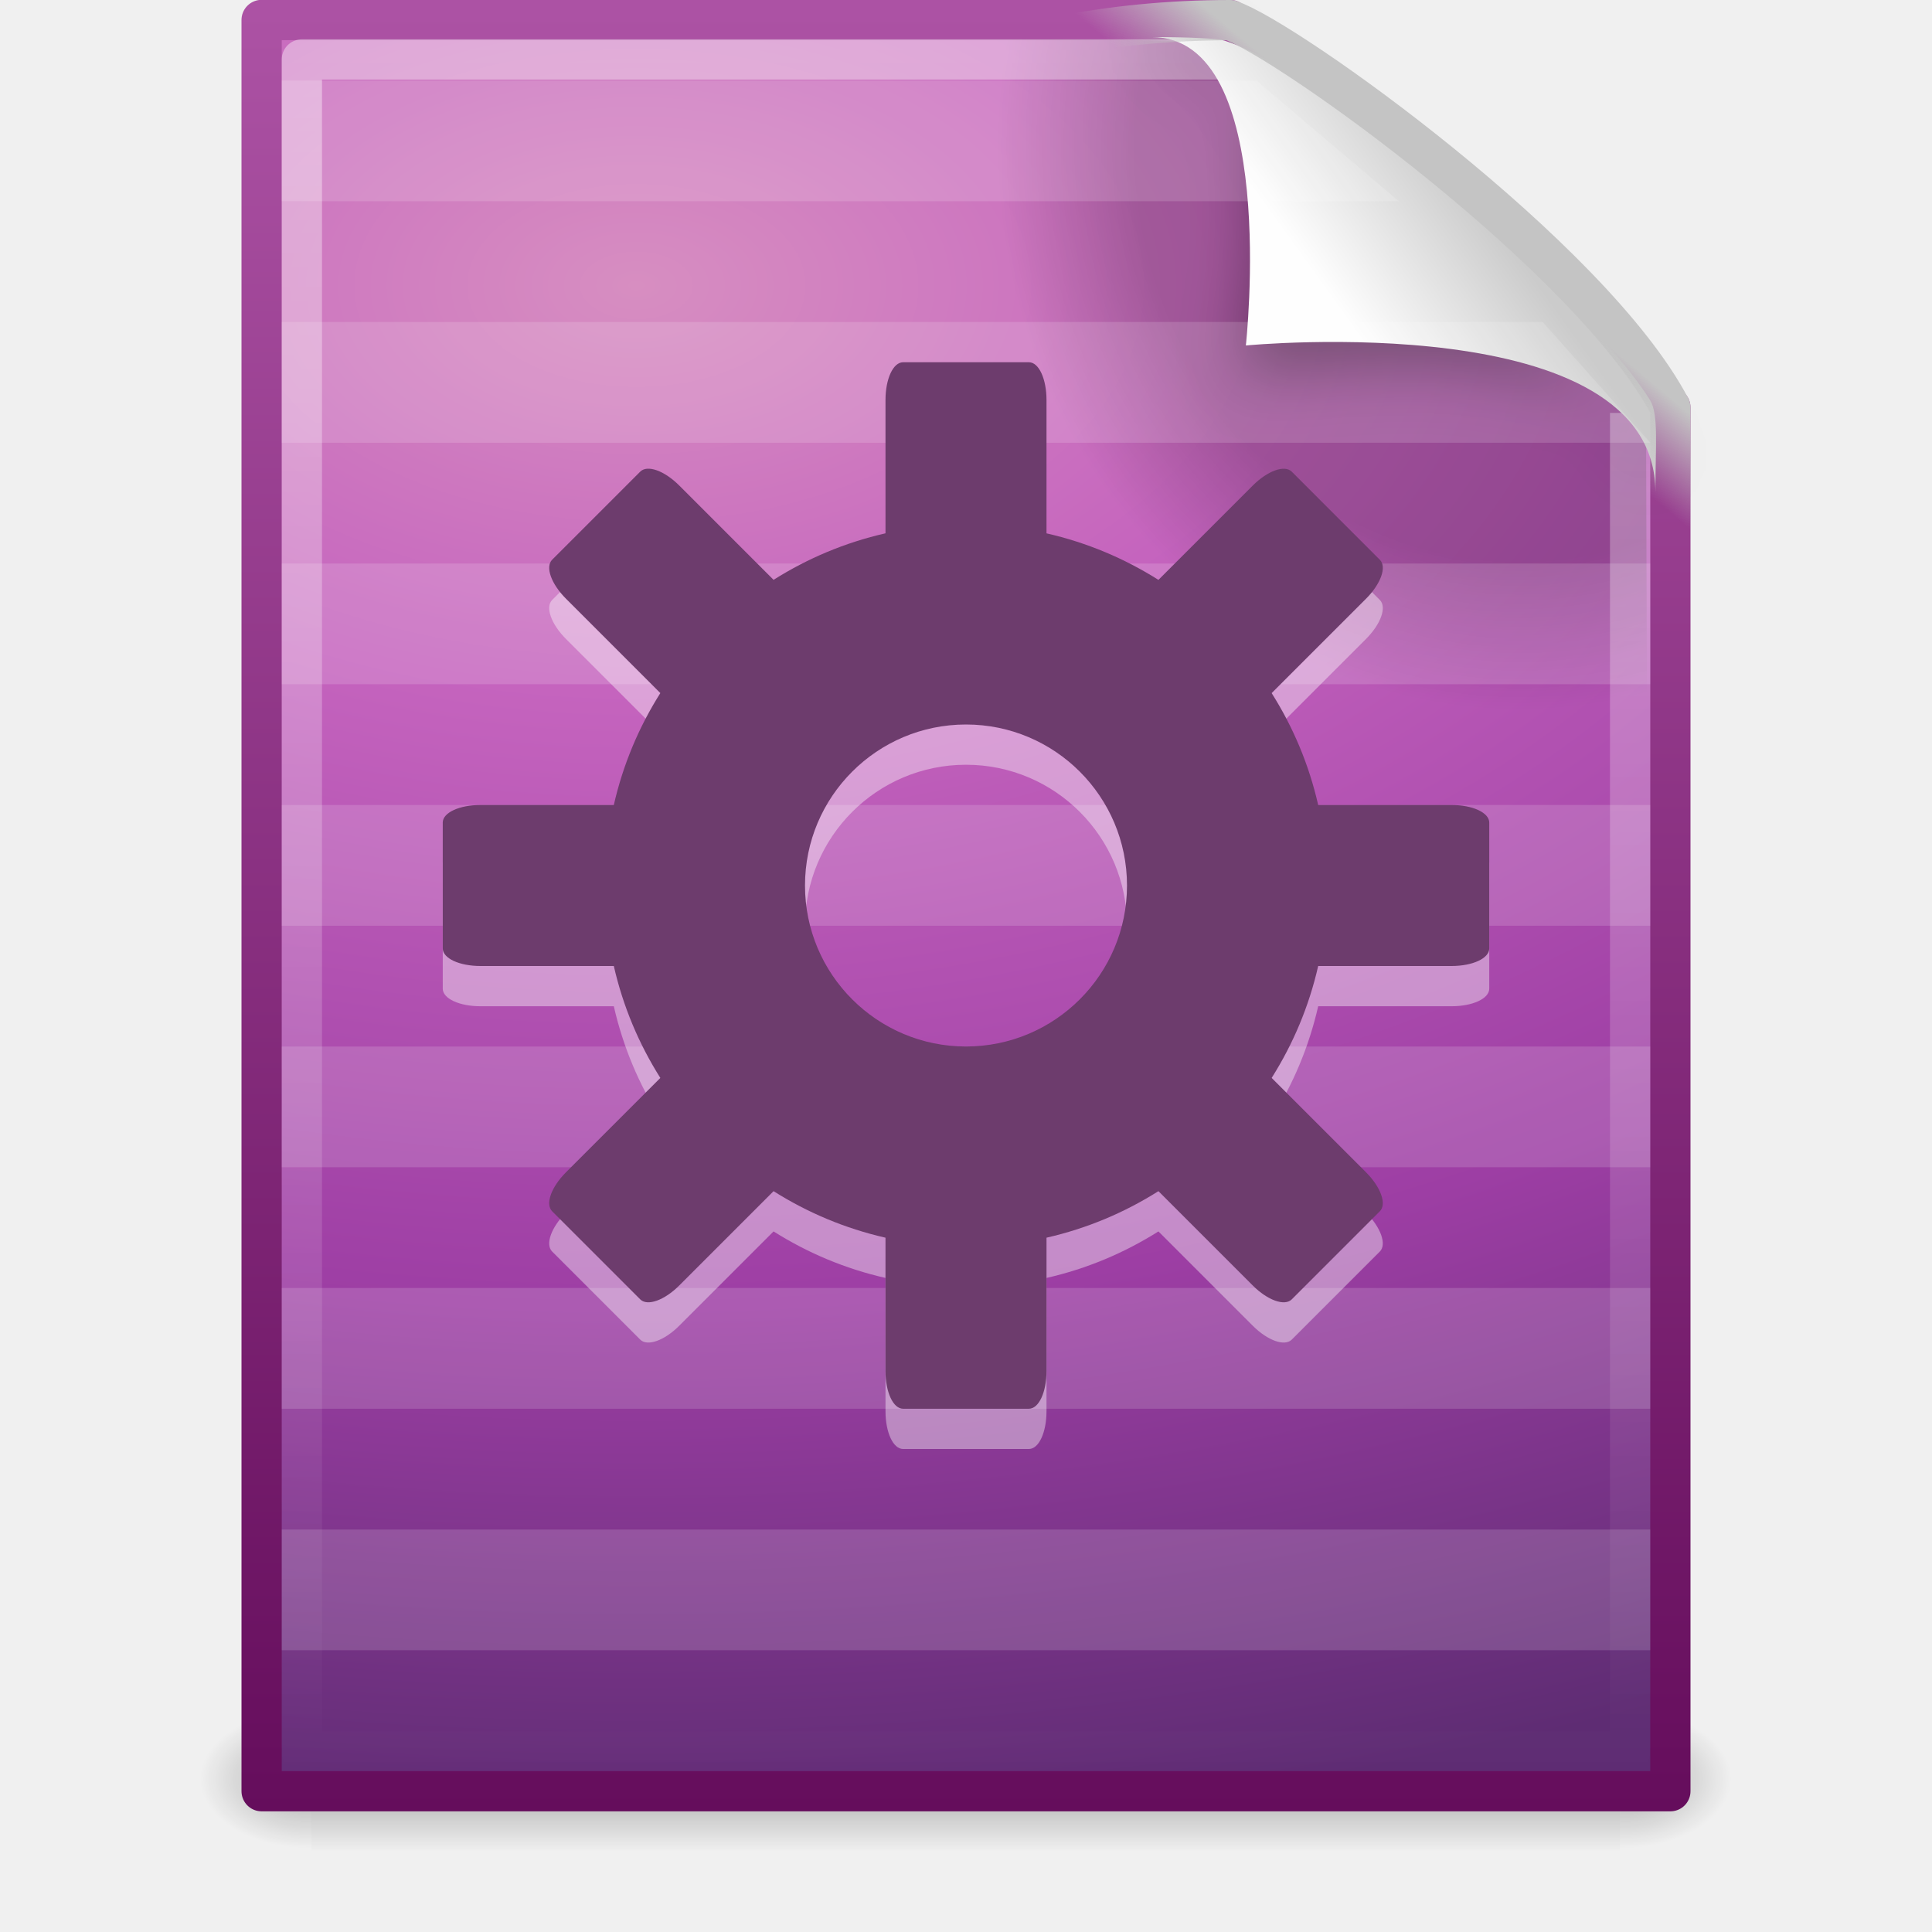
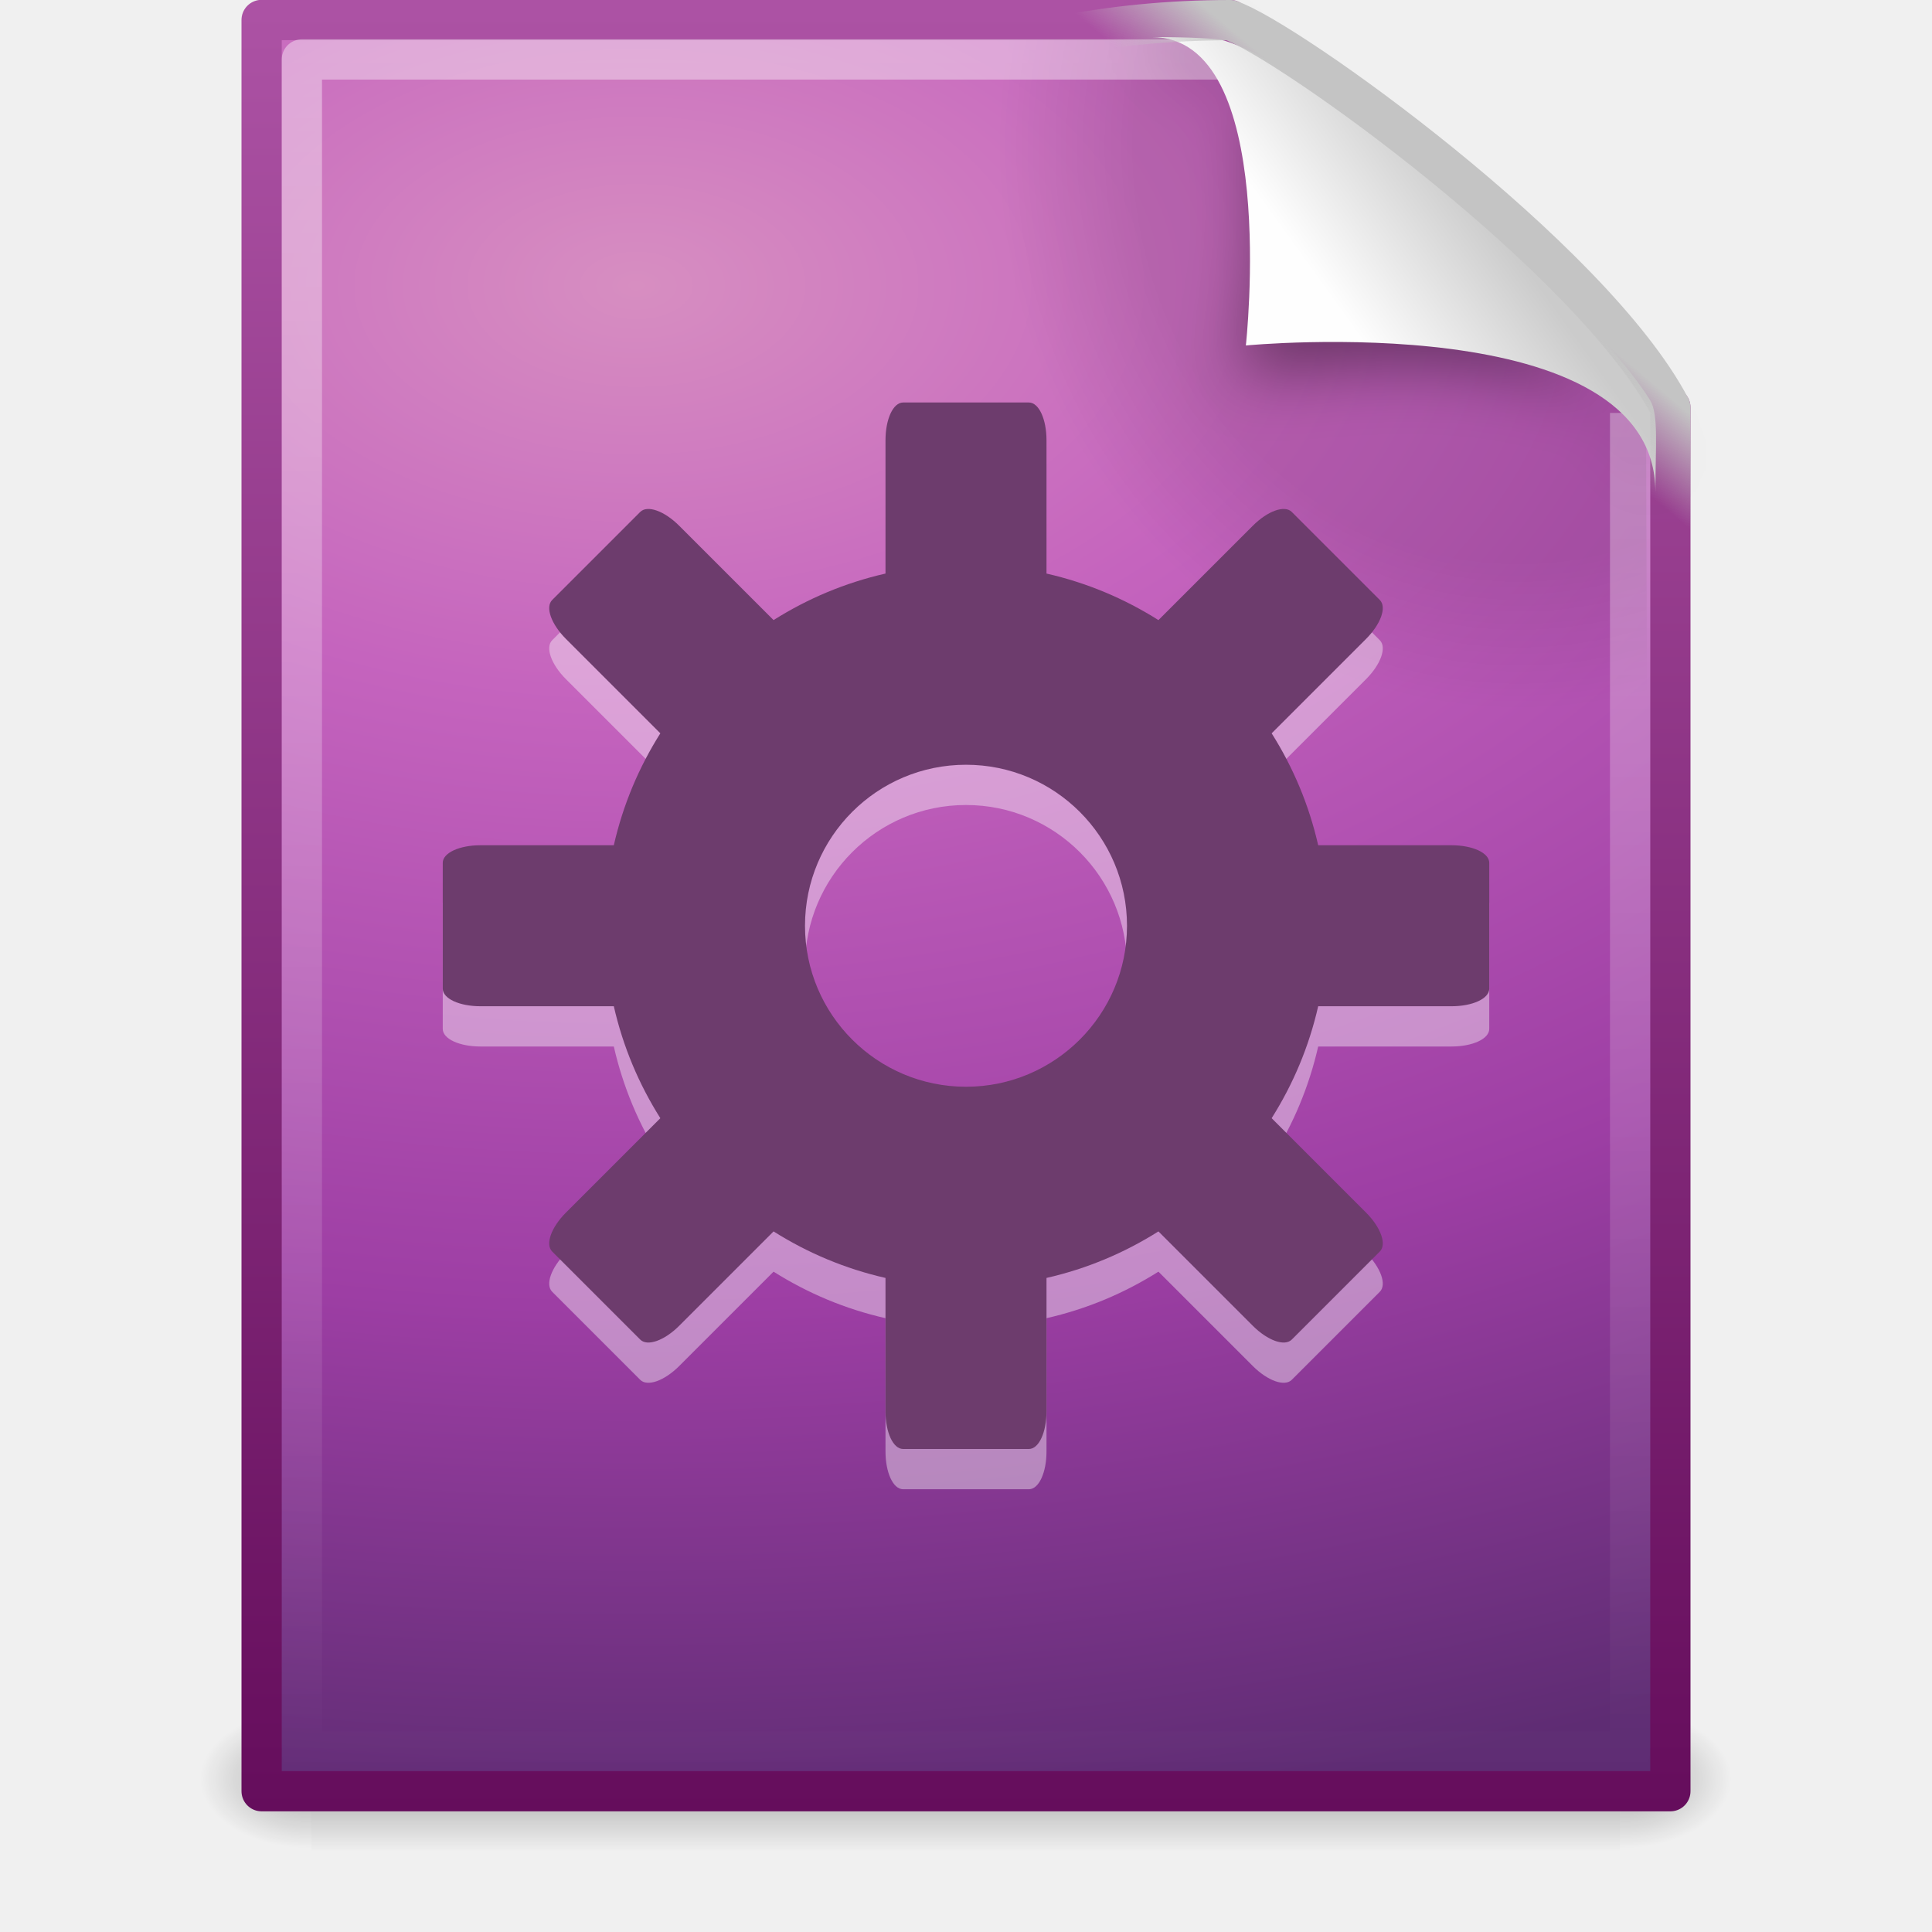
<svg xmlns="http://www.w3.org/2000/svg" xmlns:xlink="http://www.w3.org/1999/xlink" version="1.1" width="48" height="48" id="svg4078">
  <defs id="defs4080">
    <linearGradient id="linearGradient4267">
      <stop id="stop4269" style="stop-color:#c4c4c4;stop-opacity:1" offset="0" />
      <stop id="stop4271" style="stop-color:#c4c4c4;stop-opacity:0" offset="1" />
    </linearGradient>
    <linearGradient id="linearGradient8589">
      <stop id="stop8591" style="stop-color:#fefefe;stop-opacity:1" offset="0" />
      <stop id="stop8593" style="stop-color:#cbcbcb;stop-opacity:1" offset="1" />
    </linearGradient>
    <filter x="-0.148" y="-0.164" width="1.297" height="1.329" color-interpolation-filters="sRGB" id="filter3212">
      <feGaussianBlur stdDeviation="0.774" id="feGaussianBlur3214" />
    </filter>
    <linearGradient id="linearGradient3211">
      <stop id="stop3213" style="stop-color:#ffffff;stop-opacity:1" offset="0" />
      <stop id="stop3215" style="stop-color:#ffffff;stop-opacity:0" offset="1" />
    </linearGradient>
    <radialGradient cx="102" cy="112.305" r="139.559" id="XMLID_8_" gradientUnits="userSpaceOnUse">
      <stop id="stop41" style="stop-color:#000000;stop-opacity:1" offset="0" />
      <stop id="stop47" style="stop-color:#000000;stop-opacity:1" offset="0.189" />
      <stop id="stop49" style="stop-color:#000000;stop-opacity:0" offset="0.257" />
      <stop id="stop51" style="stop-color:#000000;stop-opacity:0" offset="1" />
    </radialGradient>
    <linearGradient id="linearGradient3242-593-605-251-305">
      <stop id="stop2749" style="stop-color:#d78ec1;stop-opacity:1" offset="0" />
      <stop id="stop2751" style="stop-color:#c564be;stop-opacity:1" offset="0.262" />
      <stop id="stop2753" style="stop-color:#9d3ea4;stop-opacity:1" offset="0.661" />
      <stop id="stop2755" style="stop-color:#5e2c73;stop-opacity:1" offset="1" />
    </linearGradient>
    <linearGradient id="linearGradient3332-412-419-652-471">
      <stop id="stop2759" style="stop-color:#650d5c;stop-opacity:1" offset="0" />
      <stop id="stop2761" style="stop-color:#ad53a5;stop-opacity:1" offset="1" />
    </linearGradient>
    <linearGradient id="linearGradient5060">
      <stop id="stop5062" style="stop-color:#000000;stop-opacity:1" offset="0" />
      <stop id="stop5064" style="stop-color:#000000;stop-opacity:0" offset="1" />
    </linearGradient>
    <linearGradient id="linearGradient5048">
      <stop id="stop5050" style="stop-color:#000000;stop-opacity:0" offset="0" />
      <stop id="stop5056" style="stop-color:#000000;stop-opacity:1" offset="0.5" />
      <stop id="stop5052" style="stop-color:#000000;stop-opacity:0" offset="1" />
    </linearGradient>
    <linearGradient xlink:href="#linearGradient4267" id="linearGradient3651" gradientUnits="userSpaceOnUse" x1="35.517" y1="4.858" x2="34.103" y2="6.544" />
    <linearGradient xlink:href="#linearGradient8589" id="linearGradient3654" gradientUnits="userSpaceOnUse" gradientTransform="matrix(0.9976985,0,0,1.040687,0.1638029,-1.105794)" x1="32.892" y1="8.059" x2="36.358" y2="5.457" />
    <linearGradient xlink:href="#linearGradient3211" id="linearGradient3658" gradientUnits="userSpaceOnUse" gradientTransform="matrix(1,0,0,0.9777778,0,-0.9666696)" x1="24" y1="2" x2="24" y2="46.017" />
    <radialGradient xlink:href="#XMLID_8_" id="radialGradient3661" gradientUnits="userSpaceOnUse" gradientTransform="matrix(0.3617022,0,0,-0.3907784,0.8510637,47.517)" cx="102" cy="112.305" r="139.559" />
    <radialGradient xlink:href="#linearGradient3242-593-605-251-305" id="radialGradient3664" gradientUnits="userSpaceOnUse" gradientTransform="matrix(-2.2703142e-8,2.135728,-3.560136,-3.7844828e-8,54.62062,-24.43829)" cx="14.766" cy="10.898" fx="14.766" fy="10.898" r="18" />
    <linearGradient xlink:href="#linearGradient3332-412-419-652-471" id="linearGradient3666" gradientUnits="userSpaceOnUse" gradientTransform="matrix(0.8074968,0,0,0.8948322,59.41023,-2.980554)" x1="-51.786" y1="53.624" x2="-51.786" y2="2.906" />
    <radialGradient xlink:href="#linearGradient5060" id="radialGradient3669" gradientUnits="userSpaceOnUse" gradientTransform="matrix(0.02303995,0,0,0.01470022,26.36088,37.04018)" cx="605.714" cy="486.648" fx="605.714" fy="486.648" r="117.143" />
    <radialGradient xlink:href="#linearGradient5060" id="radialGradient3672" gradientUnits="userSpaceOnUse" gradientTransform="matrix(-0.02303994,0,0,0.01470022,21.62311,37.04018)" cx="605.714" cy="486.648" fx="605.714" fy="486.648" r="117.143" />
    <linearGradient xlink:href="#linearGradient5048" id="linearGradient3675" gradientUnits="userSpaceOnUse" gradientTransform="matrix(0.06732488,0,0,0.01470022,-0.3411391,37.04015)" x1="302.857" y1="366.648" x2="302.857" y2="609.505" />
-     <linearGradient id="linearGradient3211-0">
-       <stop id="stop3213-4" style="stop-color:#ffffff;stop-opacity:1" offset="0" />
-       <stop id="stop3215-4" style="stop-color:#ffffff;stop-opacity:0" offset="1" />
-     </linearGradient>
-     <linearGradient y2="46.017" x2="24" y1="2" x1="24" gradientTransform="matrix(1,0,0,0.9777778,0,-0.9666691)" gradientUnits="userSpaceOnUse" id="linearGradient2888" xlink:href="#linearGradient3211-0" />
  </defs>
  <rect style="opacity:0.3;fill:url(#linearGradient3675);fill-opacity:1;fill-rule:nonzero;stroke:none;stroke-width:1;marker:none;visibility:visible;display:inline;overflow:visible" id="rect2879" y="42.43" x="7.738" height="3.57" width="32.508" />
  <path style="opacity:0.3;fill:url(#radialGradient3672);fill-opacity:1;fill-rule:nonzero;stroke:none;stroke-width:1;marker:none;visibility:visible;display:inline;overflow:visible" id="path2881" d="m 7.738,42.43 c 0,0 0,3.57 0,3.57 -1.187,0.007 -2.868,-0.8 -2.868,-1.785 0,-0.985 1.324,-1.785 2.868,-1.785 z" />
  <path style="opacity:0.3;fill:url(#radialGradient3669);fill-opacity:1;fill-rule:nonzero;stroke:none;stroke-width:1;marker:none;visibility:visible;display:inline;overflow:visible" id="path2883" d="m 40.246,42.43 c 0,0 0,3.57 0,3.57 1.187,0.007 2.868,-0.8 2.868,-1.785 0,-0.985 -1.324,-1.785 -2.868,-1.785 z" />
  <path style="fill:url(#radialGradient3664);fill-opacity:1;stroke:url(#linearGradient3666);stroke-width:1;stroke-linecap:butt;stroke-linejoin:round;stroke-miterlimit:4;stroke-opacity:1;stroke-dasharray:none;stroke-dashoffset:0;display:inline" id="path4160" d="m 6.5,0.497 c 8.02,0 16.041,0 24.061,0 0.525,1.96 6.133,6.852 10.939,9.626 0,11.46 0,22.919 0,34.379 -11.667,0 -23.333,0 -35,0 0,-14.669 0,-29.337 0,-44.006 z" />
-   <path style="opacity:0.2;fill:url(#radialGradient3661);fill-opacity:1" id="path4191" d="m 7.362,44 c -0.199,0 -0.362,-0.175 -0.362,-0.391 l 0,-42.204 c 0,-0.216 0.162,-0.391 0.362,-0.391 C 14.845,1.122 23.137,0.853 30.611,1.041 L 40.894,9.907 41,43.609 C 41,43.825 40.838,44 40.638,44 L 7.362,44 z" />
+   <path style="opacity:0.1;fill:url(#radialGradient3661);fill-opacity:1" id="path4191" d="m 7.362,44 c -0.199,0 -0.362,-0.175 -0.362,-0.391 l 0,-42.204 c 0,-0.216 0.162,-0.391 0.362,-0.391 C 14.845,1.122 23.137,0.853 30.611,1.041 L 40.894,9.907 41,43.609 C 41,43.825 40.838,44 40.638,44 L 7.362,44 z" />
  <path style="opacity:0.4;fill:none;stroke:url(#linearGradient3658);stroke-width:1;stroke-linecap:butt;stroke-linejoin:round;stroke-miterlimit:4;stroke-opacity:1;stroke-dasharray:none;stroke-dashoffset:0;display:inline" id="path2435" d="m 40.5,10.259 c 0,10.949 0,22.314 0,33.263 -11,0 -22,0 -33,0 0,-14.015 0,-28.03 0,-42.045 7.562,0 15.304,0 22.866,0" />
  <path style="opacity:0.4;fill:#000000;fill-opacity:1;fill-rule:evenodd;stroke:none;display:inline;filter:url(#filter3212)" id="path12038" d="m 28.617,0.921 c 4.283,0 2.153,8.483 2.153,8.483 0,0 10.358,-1.802 10.358,2.819 0,-2.61 -11.302,-10.729 -12.511,-11.302 z" />
  <path style="fill:url(#linearGradient3654);fill-opacity:1;fill-rule:evenodd;stroke:none;display:inline" id="path4474" d="m 28.617,0.921 c 3.186,0 2.336,7.662 2.336,7.662 0,0 10.175,-0.981 10.175,3.64 0,-1.126 0.086,-1.932 -0.134,-2.284 C 39.416,7.415 32.881,1.751 30.419,1.009 30.235,0.953 29.544,0.921 28.617,0.921 z" />
  <path style="fill:none;stroke:url(#linearGradient3651);stroke-width:1;stroke-linecap:butt;stroke-linejoin:round;stroke-miterlimit:4;stroke-opacity:1;stroke-dasharray:none;stroke-dashoffset:0;display:inline" id="path4238" d="m 30.561,0.5 c 1.407,0.475 8.965,5.879 10.939,9.624 0,11.46 0,0.826 0,12.285 C 1.054,38.138 6.264,0.5 30.561,0.5 z" />
-   <path style="opacity:0.15;color:#000000;fill:#ffffff;fill-opacity:1;fill-rule:nonzero;stroke:none;stroke-width:1;marker:none;visibility:visible;display:inline;overflow:visible;enable-background:accumulate" d="M 7,2 7,5 34.754,5 31.212,2 7,2 z M 7,8 7,11 41,11 38.328,8 7,8 z m 0,6 0,3 34,0 0,-3 -34,0 z m 0,6 0,3 34,0 0,-3 -34,0 z m 0,6 0,3 34,0 0,-3 -34,0 z m 0,6 0,3 34,0 0,-3 -34,0 z m 0,6 0,3 34,0 0,-3 -34,0 z" id="rect2873-4" />
-   <path d="M 22.438,36 C 22.188,36 22,35.584 22,35.062 L 22,31.75 C 20.995,31.521 20.065,31.128 19.219,30.594 L 16.875,32.938 c -0.369,0.369 -0.792,0.52 -0.969,0.344 l -2.188,-2.188 C 13.542,30.917 13.693,30.494 14.062,30.125 l 2.344,-2.344 C 15.872,26.935 15.479,26.005 15.25,25 l -3.312,0 C 11.416,25 11,24.812 11,24.562 l 0,-3.125 C 11,21.188 11.416,21 11.938,21 l 3.312,0 c 0.229,-1.005 0.622,-1.935 1.156,-2.781 L 14.062,15.875 c -0.369,-0.369 -0.52,-0.792 -0.344,-0.969 l 2.188,-2.188 c 3.531,3.459 12.315,4.189 16.188,0 l 2.188,2.188 c 0.177,0.177 0.025,0.6 -0.344,0.969 l -2.344,2.344 C 32.128,19.065 32.521,19.995 32.75,21 l 3.312,0 C 36.584,21 37,21.188 37,21.438 l 0,3.125 C 37,24.812 36.584,25 36.062,25 L 32.75,25 c -0.229,1.005 -0.622,1.935 -1.156,2.781 L 33.938,30.125 c 0.369,0.369 0.52,0.792 0.344,0.969 l -2.188,2.188 C 31.917,33.458 31.494,33.307 31.125,32.938 L 28.781,30.594 C 27.935,31.128 27.005,31.521 26,31.75 l 0,3.312 C 26,35.584 25.812,36 25.562,36 l -3.125,0 z M 24,27 c 2.208,0 4,-1.792 4,-4 0,-2.208 -1.792,-4 -4,-4 -2.208,0 -4,1.792 -4,4 0,2.208 1.792,4 4,4 z" id="rect3594" style="opacity:0.4;fill:#ffffff;fill-opacity:1;fill-rule:nonzero;stroke:none;stroke-width:0.5;marker:none;visibility:visible;display:inline;overflow:visible;enable-background:accumulate" />
-   <path d="M 22.438,35 C 22.188,35 22,34.584 22,34.062 L 22,30.75 C 20.995,30.521 20.065,30.128 19.219,29.594 L 16.875,31.938 c -0.369,0.369 -0.792,0.52 -0.969,0.344 l -2.188,-2.188 C 13.542,29.917 13.693,29.494 14.062,29.125 l 2.344,-2.344 C 15.872,25.935 15.479,25.005 15.25,24 l -3.312,0 C 11.416,24 11,23.812 11,23.562 l 0,-3.125 C 11,20.188 11.416,20 11.938,20 l 3.312,0 c 0.229,-1.005 0.622,-1.935 1.156,-2.781 l -2.344,-2.344 c -0.369,-0.369 -0.52,-0.792 -0.344,-0.969 l 2.188,-2.188 c 0.177,-0.177 0.6,-0.025 0.969,0.344 l 2.344,2.344 C 20.065,13.872 20.995,13.479 22,13.25 L 22,9.938 C 22,9.416 22.188,9 22.438,9 l 3.125,0 C 25.812,9 26,9.416 26,9.938 l 0,3.313 c 1.005,0.229 1.935,0.622 2.781,1.156 l 2.344,-2.344 c 0.369,-0.369 0.792,-0.52 0.969,-0.344 l 2.188,2.188 c 0.177,0.177 0.025,0.6 -0.344,0.969 l -2.344,2.344 C 32.128,18.065 32.521,18.995 32.75,20 l 3.312,0 C 36.584,20 37,20.188 37,20.438 l 0,3.125 C 37,23.812 36.584,24 36.062,24 L 32.75,24 c -0.229,1.005 -0.622,1.935 -1.156,2.781 L 33.938,29.125 c 0.369,0.369 0.52,0.792 0.344,0.969 l -2.188,2.188 C 31.917,32.458 31.494,32.307 31.125,31.938 L 28.781,29.594 C 27.935,30.128 27.005,30.521 26,30.75 l 0,3.312 C 26,34.584 25.812,35 25.562,35 l -3.125,0 z M 24,26 c 2.208,0 4,-1.792 4,-4 0,-2.208 -1.792,-4 -4,-4 -2.208,0 -4,1.792 -4,4 0,2.208 1.792,4 4,4 z" id="path3625-9" style="fill:#6d3c6d;fill-opacity:1;fill-rule:nonzero;stroke:none;stroke-width:0.5;marker:none;visibility:visible;display:inline;overflow:visible;enable-background:accumulate" />
+   <path d="M 22.438,37 C 22.188,37 22,36.584 22,36.062 L 22,32.75 C 20.995,32.521 20.065,32.128 19.219,31.594 L 16.875,33.938 C 16.506,34.307 16.083,34.458 15.906,34.281 L 13.719,32.094 C 13.542,31.917 13.693,31.494 14.062,31.125 L 16.406,28.781 C 15.872,27.935 15.479,27.005 15.25,26 L 11.938,26 C 11.416,26 11,25.812 11,25.562 L 11,22.438 C 11,22.188 11.416,22 11.938,22 L 15.25,22 C 15.479,20.995 15.872,20.065 16.406,19.219 L 14.062,16.875 C 13.693,16.506 13.542,16.083 13.719,15.906 L 15.906,13.719 C 19.437,17.178 28.221,17.907 32.094,13.719 L 34.281,15.906 C 34.458,16.083 34.307,16.506 33.938,16.875 L 31.594,19.219 C 32.128,20.065 32.521,20.995 32.75,22 L 36.062,22 C 36.584,22 37,22.188 37,22.438 L 37,25.562 C 37,25.812 36.584,26 36.062,26 L 32.75,26 C 32.521,27.005 32.128,27.935 31.594,28.781 L 33.938,31.125 C 34.307,31.494 34.458,31.917 34.281,32.094 L 32.094,34.281 C 31.917,34.458 31.494,34.307 31.125,33.938 L 28.781,31.594 C 27.935,32.128 27.005,32.521 26,32.75 L 26,36.062 C 26,36.584 25.812,37 25.562,37 L 22.438,37 L 22.438,37 z M 24,28 C 26.208,28 28,26.208 28,24 C 28,21.792 26.208,20 24,20 C 21.792,20 20,21.792 20,24 C 20,26.208 21.792,28 24,28 z" id="rect3594" style="opacity:0.4;fill:#ffffff;fill-opacity:1;fill-rule:nonzero;stroke:none;stroke-width:0.5;marker:none;visibility:visible;display:inline;overflow:visible;enable-background:accumulate" />
+   <path d="M 22.438,36 C 22.188,36 22,35.584 22,35.062 L 22,31.75 C 20.995,31.521 20.065,31.128 19.219,30.594 L 16.875,32.938 C 16.506,33.307 16.083,33.458 15.906,33.281 L 13.719,31.094 C 13.542,30.917 13.693,30.494 14.062,30.125 L 16.406,27.781 C 15.872,26.935 15.479,26.005 15.25,25 L 11.938,25 C 11.416,25 11,24.812 11,24.562 L 11,21.438 C 11,21.188 11.416,21 11.938,21 L 15.25,21 C 15.479,19.995 15.872,19.065 16.406,18.219 L 14.062,15.875 C 13.693,15.506 13.542,15.083 13.719,14.906 L 15.906,12.719 C 16.083,12.542 16.506,12.693 16.875,13.063 L 19.219,15.406 C 20.065,14.872 20.995,14.479 22,14.25 L 22,10.938 C 22,10.416 22.188,10 22.438,10 L 25.562,10 C 25.812,10 26,10.416 26,10.938 L 26,14.25 C 27.005,14.479 27.935,14.872 28.781,15.406 L 31.125,13.063 C 31.494,12.693 31.917,12.542 32.094,12.719 L 34.281,14.906 C 34.458,15.083 34.307,15.506 33.938,15.875 L 31.594,18.219 C 32.128,19.065 32.521,19.995 32.75,21 L 36.062,21 C 36.584,21 37,21.188 37,21.438 L 37,24.562 C 37,24.812 36.584,25 36.062,25 L 32.75,25 C 32.521,26.005 32.128,26.935 31.594,27.781 L 33.938,30.125 C 34.307,30.494 34.458,30.917 34.281,31.094 L 32.094,33.281 C 31.917,33.458 31.494,33.307 31.125,32.938 L 28.781,30.594 C 27.935,31.128 27.005,31.521 26,31.75 L 26,35.062 C 26,35.584 25.812,36 25.562,36 L 22.438,36 L 22.438,36 z M 24,27 C 26.208,27 28,25.208 28,23 C 28,20.792 26.208,19 24,19 C 21.792,19 20,20.792 20,23 C 20,25.208 21.792,27 24,27 z" id="path3625-9" style="fill:#6d3c6d;fill-opacity:1;fill-rule:nonzero;stroke:none;stroke-width:0.5;marker:none;visibility:visible;display:inline;overflow:visible;enable-background:accumulate" />
</svg>
